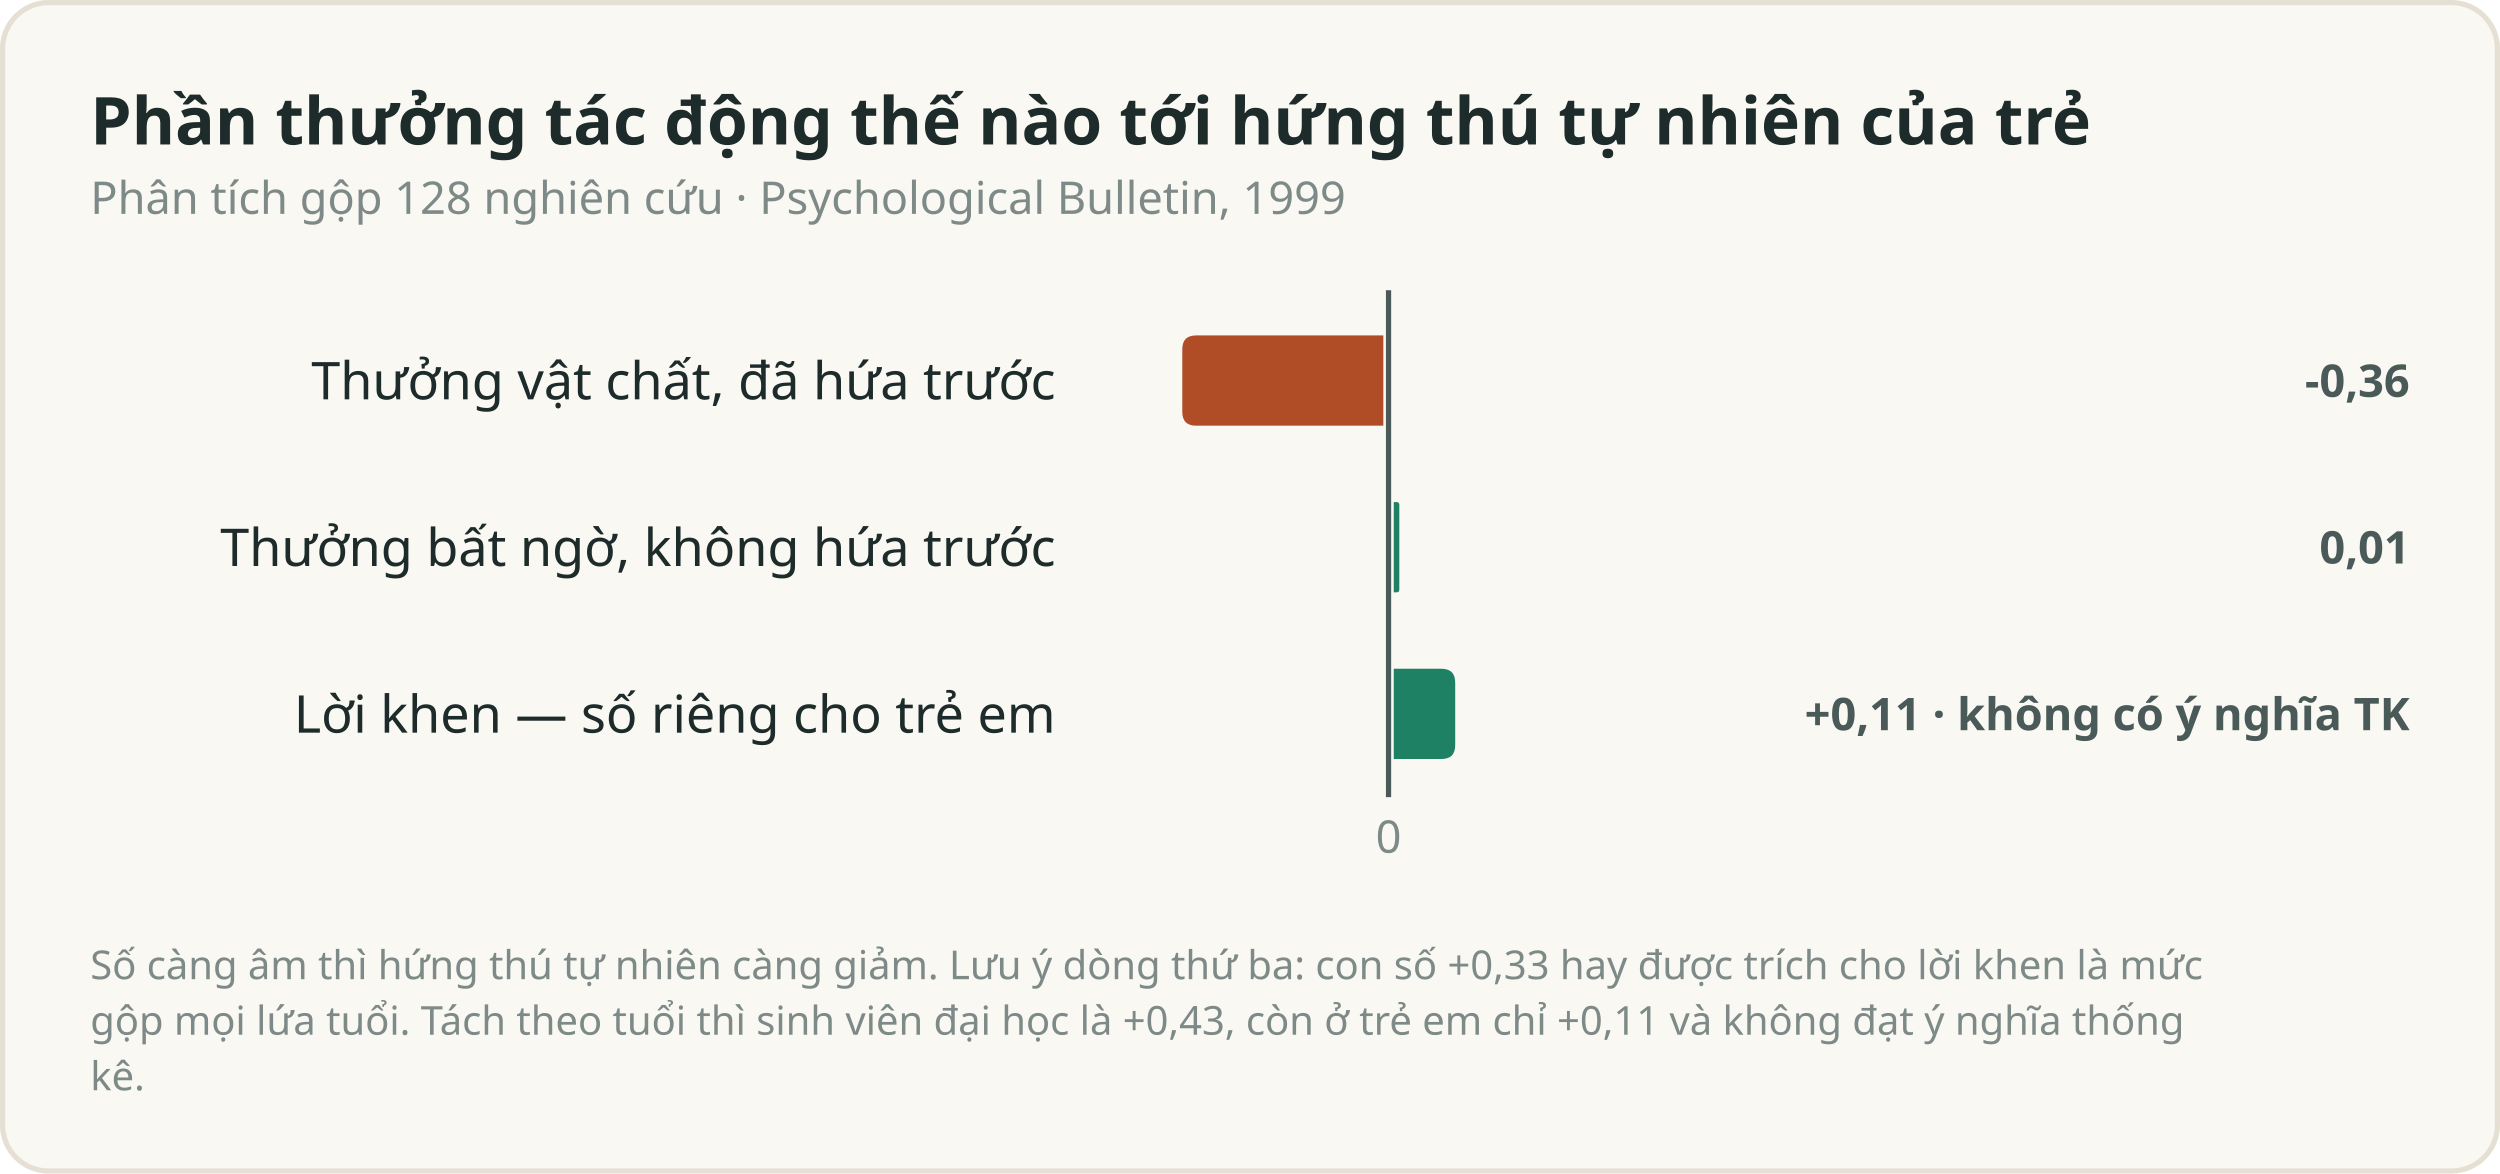
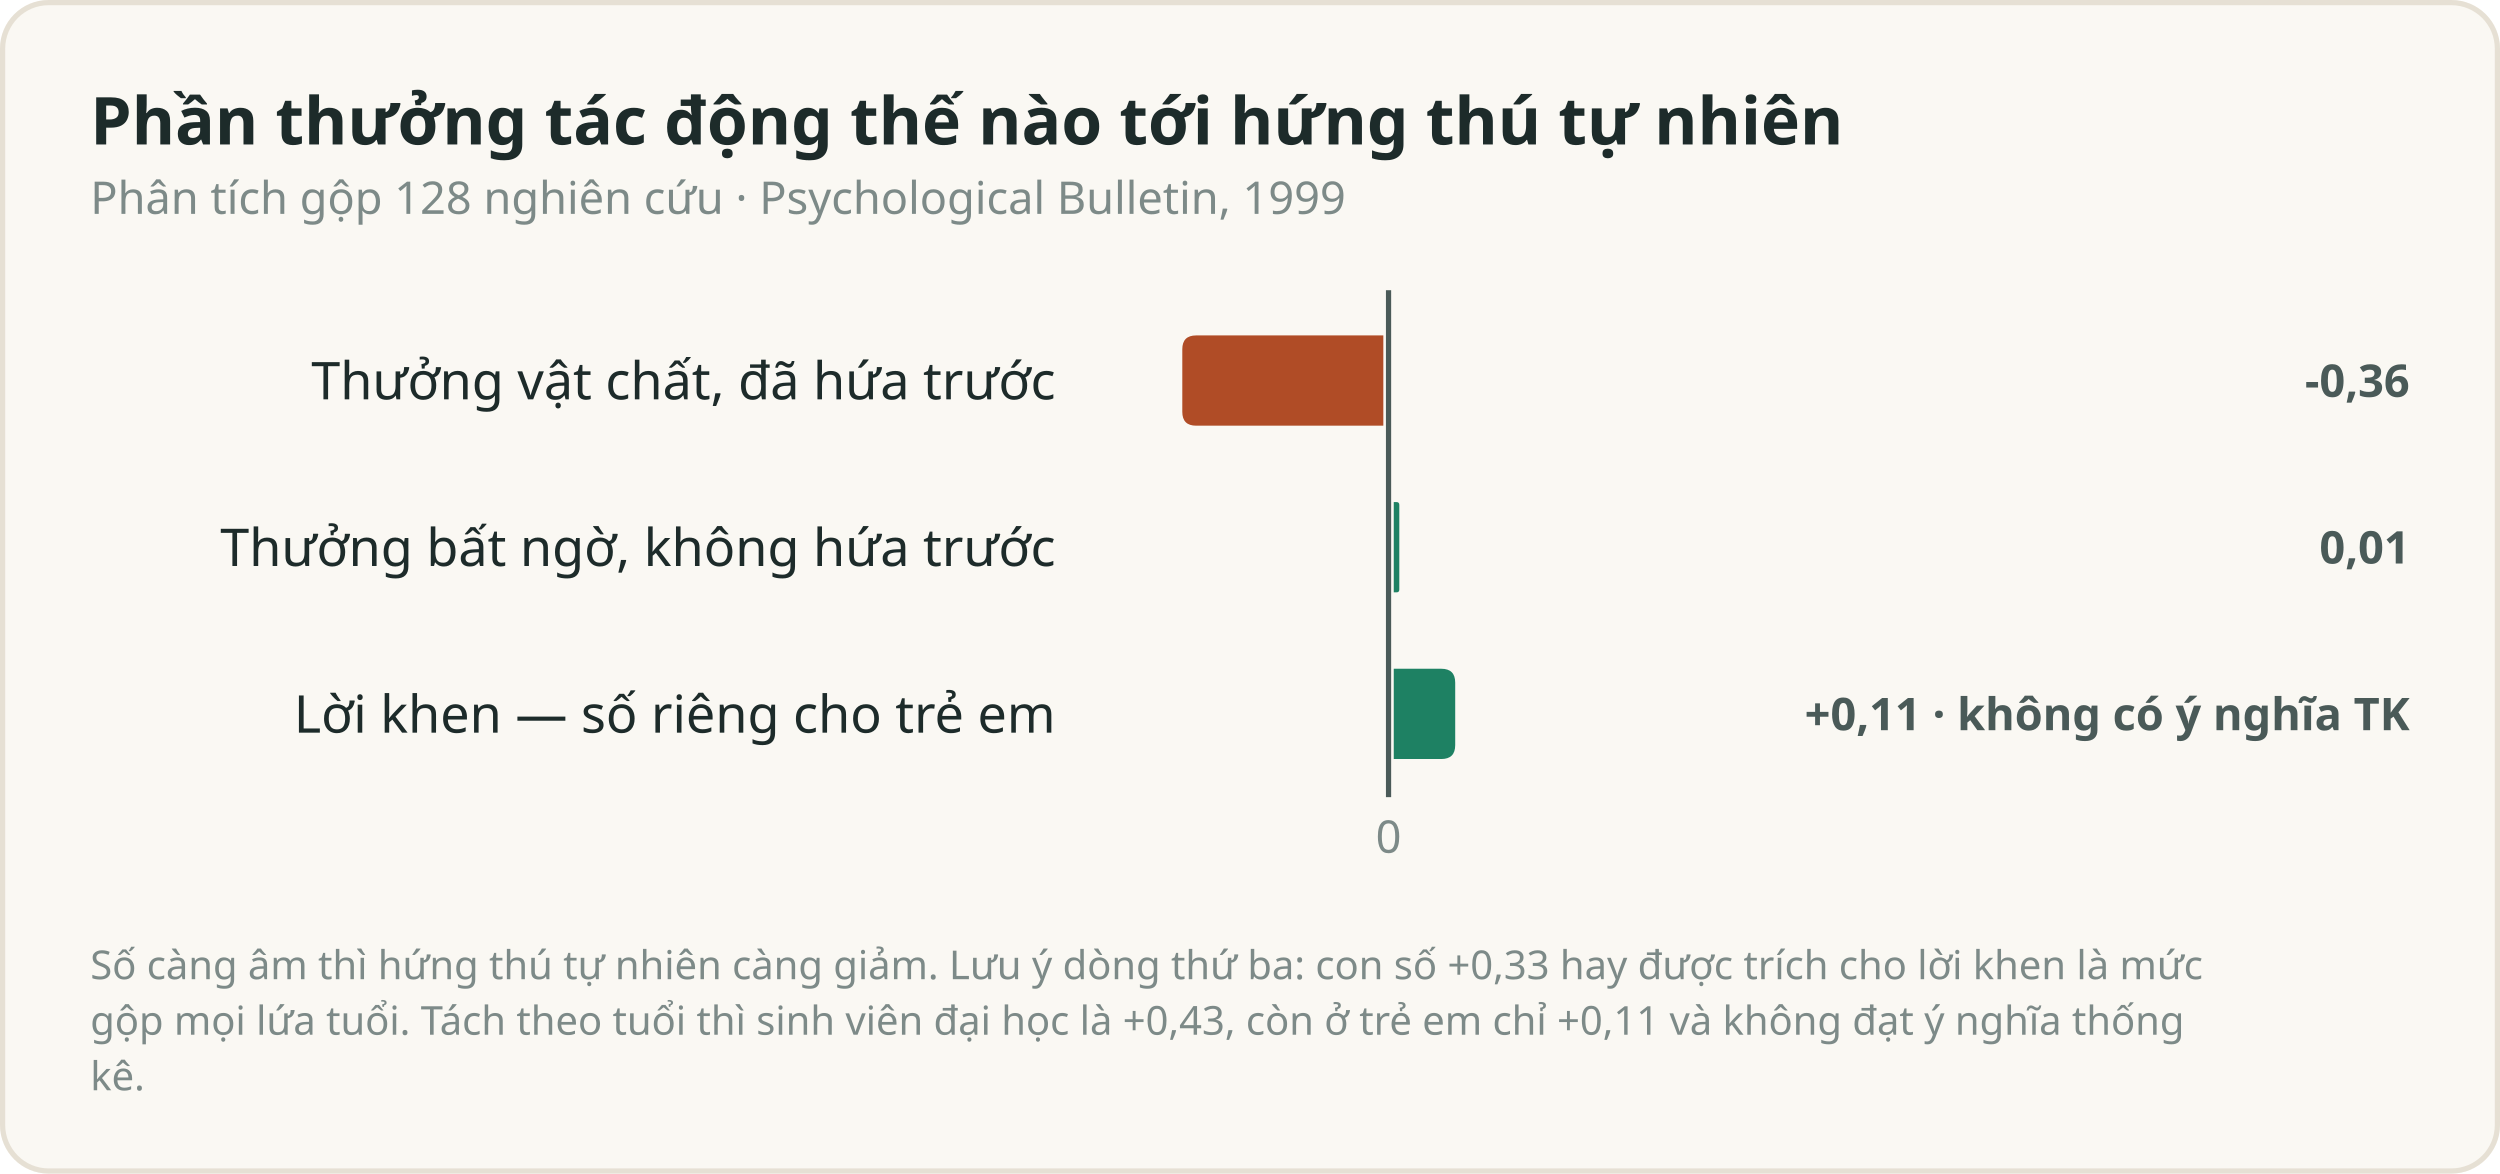
<svg xmlns="http://www.w3.org/2000/svg" viewBox="0 0 720 338" width="720" height="338" role="img">
  <rect width="720" height="338" rx="14" fill="#faf8f3" />
  <rect x="0.75" y="0.75" width="718.5" height="336.5" rx="13.25" fill="none" stroke="#e6e0d4" stroke-width="1.5" />
-   <text x="26.0" y="41.6" font-family="-apple-system, BlinkMacSystemFont, 'Segoe UI', 'Noto Sans', Roboto, 'Helvetica Neue', Arial, sans-serif" font-size="19" font-weight="700" fill="#1d2b2a" text-anchor="start">Phần thưởng tác động thế nào tới hứng thú tự nhiên của trẻ</text>
+   <text x="26.0" y="41.6" font-family="-apple-system, BlinkMacSystemFont, 'Segoe UI', 'Noto Sans', Roboto, 'Helvetica Neue', Arial, sans-serif" font-size="19" font-weight="700" fill="#1d2b2a" text-anchor="start">Phần thưởng tác động thế nào tới hứng thú tự nhiên</text>
  <text x="26.0" y="61.6" font-family="-apple-system, BlinkMacSystemFont, 'Segoe UI', 'Noto Sans', Roboto, 'Helvetica Neue', Arial, sans-serif" font-size="13" font-weight="400" fill="#7d8a88" text-anchor="start">Phân tích gộp 128 nghiên cứu · Psychological Bulletin, 1999</text>
  <line x1="399.9" y1="83.58" x2="399.9" y2="229.58" stroke="#4a5a58" stroke-width="1.5" />
  <text x="399.9" y="245.6" font-family="-apple-system, BlinkMacSystemFont, 'Segoe UI', 'Noto Sans', Roboto, 'Helvetica Neue', Arial, sans-serif" font-size="13" font-weight="400" fill="#7d8a88" text-anchor="middle">0</text>
  <path d="M344.5,96.6 H398.4 V122.6 H344.5 Q340.5,122.6 340.5,118.6 V100.6 Q340.5,96.6 344.5,96.6 Z" fill="#b04c26" />
  <text x="304.0" y="115.0" font-family="-apple-system, BlinkMacSystemFont, 'Segoe UI', 'Noto Sans', Roboto, 'Helvetica Neue', Arial, sans-serif" font-size="15" font-weight="400" fill="#1d2b2a" text-anchor="end">Thưởng vật chất, đã hứa trước</text>
  <text x="694.0" y="114.3" font-family="-apple-system, BlinkMacSystemFont, 'Segoe UI', 'Noto Sans', Roboto, 'Helvetica Neue', Arial, sans-serif" font-size="13" font-weight="700" fill="#4a5a58" text-anchor="end">-0,36</text>
  <path d="M401.4,144.6 H402.2 Q403.0,144.6 403.0,145.4 V169.8 Q403.0,170.6 402.2,170.6 H401.4 Z" fill="#1e8163" />
  <text x="304.0" y="163.0" font-family="-apple-system, BlinkMacSystemFont, 'Segoe UI', 'Noto Sans', Roboto, 'Helvetica Neue', Arial, sans-serif" font-size="15" font-weight="400" fill="#1d2b2a" text-anchor="end">Thưởng bất ngờ, không hứa trước</text>
  <text x="694.0" y="162.3" font-family="-apple-system, BlinkMacSystemFont, 'Segoe UI', 'Noto Sans', Roboto, 'Helvetica Neue', Arial, sans-serif" font-size="13" font-weight="700" fill="#4a5a58" text-anchor="end">0,01</text>
  <path d="M401.4,192.6 H415.1 Q419.1,192.6 419.1,196.6 V214.6 Q419.1,218.6 415.1,218.6 H401.4 Z" fill="#1e8163" />
  <text x="304.0" y="211.0" font-family="-apple-system, BlinkMacSystemFont, 'Segoe UI', 'Noto Sans', Roboto, 'Helvetica Neue', Arial, sans-serif" font-size="15" font-weight="400" fill="#1d2b2a" text-anchor="end">Lời khen — số riêng cho trẻ em</text>
  <text x="694.0" y="210.3" font-family="-apple-system, BlinkMacSystemFont, 'Segoe UI', 'Noto Sans', Roboto, 'Helvetica Neue', Arial, sans-serif" font-size="13" font-weight="700" fill="#4a5a58" text-anchor="end">+0,11 · không có ý nghĩa TK</text>
  <text x="26.0" y="282.0" font-family="-apple-system, BlinkMacSystemFont, 'Segoe UI', 'Noto Sans', Roboto, 'Helvetica Neue', Arial, sans-serif" font-size="11.5" font-weight="400" fill="#7d8a88" text-anchor="start">Số càng âm thì hứng thú tự nhiên càng giảm. Lưu ý dòng thứ ba: con số +0,33 hay được trích cho lời khen là mức</text>
  <text x="26.0" y="298.0" font-family="-apple-system, BlinkMacSystemFont, 'Segoe UI', 'Noto Sans', Roboto, 'Helvetica Neue', Arial, sans-serif" font-size="11.5" font-weight="400" fill="#7d8a88" text-anchor="start">gộp mọi lứa tuổi. Tách theo tuổi thì sinh viên đại học là +0,43, còn ở trẻ em chỉ +0,11 và không đạt ý nghĩa thống</text>
  <text x="26.0" y="314.0" font-family="-apple-system, BlinkMacSystemFont, 'Segoe UI', 'Noto Sans', Roboto, 'Helvetica Neue', Arial, sans-serif" font-size="11.5" font-weight="400" fill="#7d8a88" text-anchor="start">kê.</text>
</svg>
